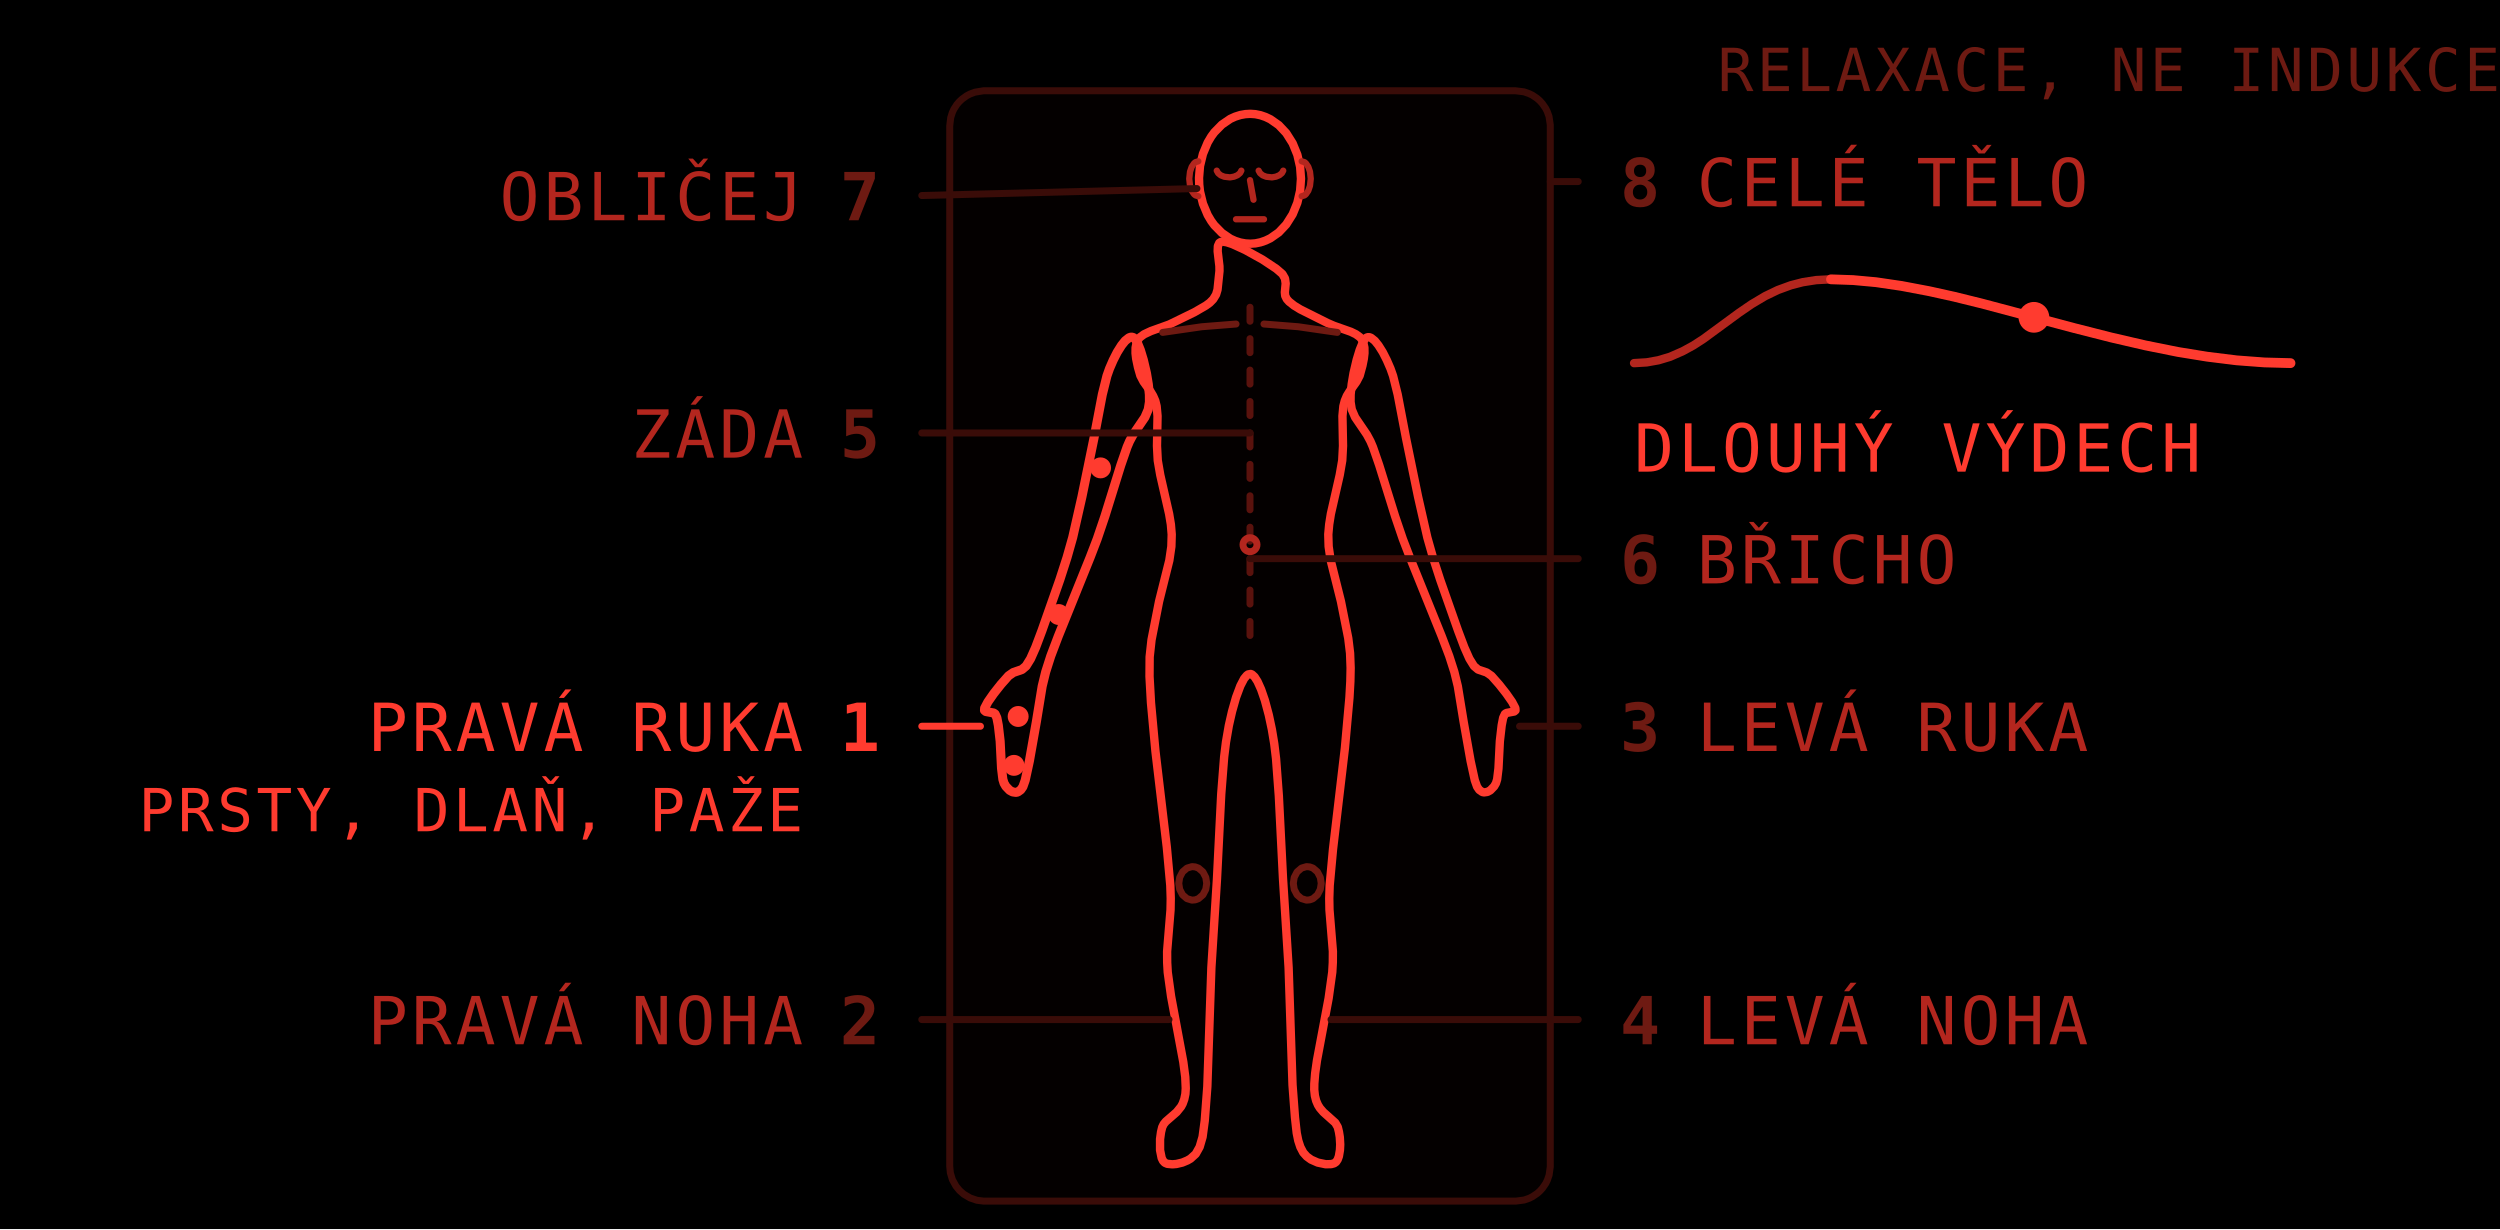
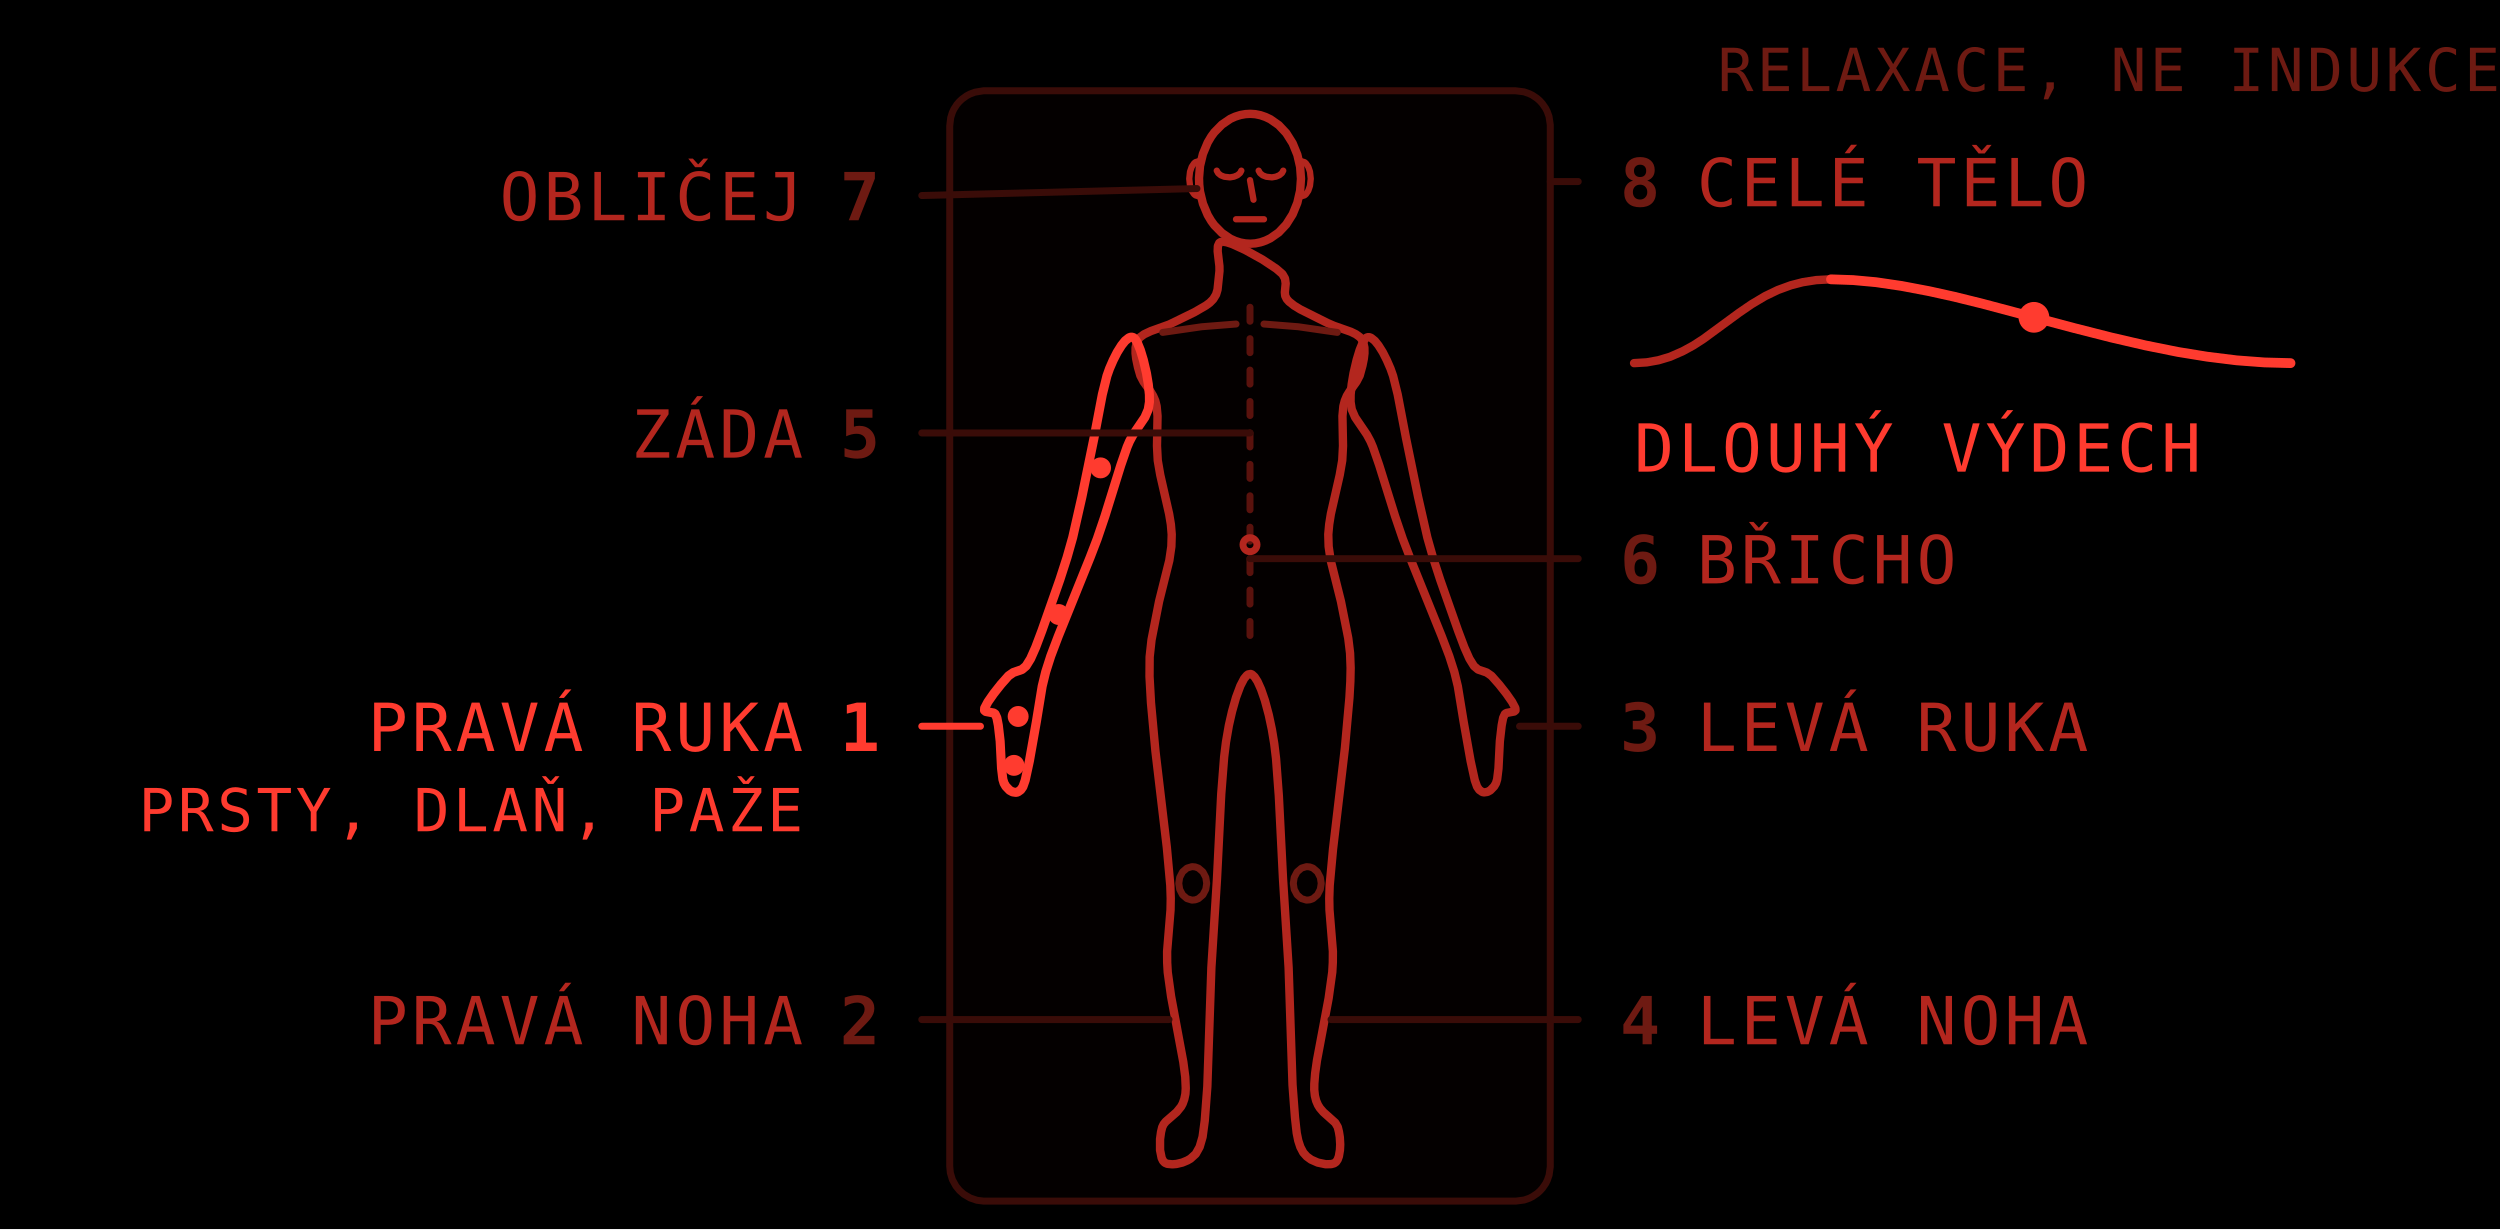
<svg xmlns="http://www.w3.org/2000/svg" width="358" height="176" viewBox="0 0 358 176" font-family="'JetBrains Mono', ui-monospace, monospace">
  <rect width="358" height="176" fill="#000000" />
  <text x="358" y="13.04" text-anchor="end" font-size="8.5" font-weight="500" letter-spacing="0.51" fill="#6E1A12">RELAXACE, NE INDUKCE</text>
  <path d="M136 167L136 18.04L136.14 16.85L136.37 16.12L136.59 15.64L137.02 14.97L137.37 14.56L137.77 14.19L138.42 13.72L138.89 13.47L139.61 13.2L140.82 13L217.03 13L218.23 13.15L218.95 13.4L219.43 13.63L220.09 14.07L220.5 14.43L220.86 14.83L221.32 15.49L221.56 15.96L221.82 16.68L222 17.88L222 167.08L221.83 168.28L221.58 169L221.35 169.47L220.89 170.14L220.53 170.54L220.13 170.9L219.46 171.35L218.99 171.59L218.27 171.84L217.07 172L140.86 172L139.9 171.88L138.93 171.55L138.01 171.01L137.41 170.48L136.89 169.85L136.38 168.92L136.09 167.95L136 167Z" fill="#140404" fill-opacity="0.2" />
  <path d="M136 167L136 18.04L136.14 16.85L136.37 16.12L136.59 15.64L137.02 14.97L137.37 14.56L137.77 14.19L138.42 13.72L138.89 13.47L139.61 13.2L140.82 13L217.03 13L218.23 13.15L218.95 13.4L219.43 13.63L220.09 14.07L220.5 14.43L220.86 14.83L221.32 15.49L221.56 15.96L221.82 16.68L222 17.88L222 167.08L221.83 168.28L221.58 169L221.35 169.47L220.89 170.14L220.53 170.54L220.13 170.9L219.46 171.35L218.99 171.59L218.27 171.84L217.07 172L140.86 172L139.9 171.88L138.93 171.55L138.01 171.01L137.41 170.48L136.89 169.85L136.38 168.92L136.09 167.95L136 167Z" fill="none" stroke="#3A0C08" stroke-width="1" stroke-linecap="round" stroke-linejoin="round" />
-   <path d="M175.1 34.6L174.81 34.65L174.6 34.79L174.4 35.23L174.37 35.98L174.62 38.11L174.63 38.8L174.35 41.48L174.14 42.18L173.73 42.85L173.25 43.34L172.68 43.76L171.04 44.71L167.45 46.46L164.81 47.41L163.83 47.87L163.26 48.29L162.98 48.63L162.77 49.06L162.62 49.78L162.61 50.58L162.7 51.37L162.96 52.61L163.3 53.79L163.76 54.67L164.76 56.07L165.13 56.69L165.44 57.4L165.63 58.17L165.76 59.58L165.68 63.86L165.79 65.94L166.15 68.02L167.42 73.6L167.67 75.1L167.79 76.54L167.74 78.26L167.45 80.24L165.98 86.12L164.9 91.62L164.63 94.07L164.61 96.86L164.82 100.63L165.46 107.58L167.09 121.34L167.59 126.81L167.65 128.66L167.62 130.3L167.13 136.25L167.14 137.83L167.22 139.23L167.7 142.69L169.45 152.09L169.73 154.22L169.8 155.84L169.75 156.64L169.59 157.4L169.36 158.04L169.13 158.47L168.5 159.25L166.94 160.61L166.64 160.98L166.43 161.41L166.26 162.11L166.12 163.12L166.12 164.7L166.35 165.83L166.55 166.24L166.81 166.51L167.16 166.66L167.89 166.73L168.47 166.68L169.31 166.48L170.03 166.18L170.48 165.92L171.23 165.24L171.79 164.24L172.21 162.8L172.52 160.48L172.89 155.6L173.47 138.56L174.27 125.89L174.88 113.72L175.3 108.38L175.56 106.27L175.97 103.9L176.43 101.88L177 99.87L177.62 98.21L178.15 97.19L178.54 96.72L178.73 96.58L179.09 96.51L179.28 96.58L179.66 96.93L180.08 97.59L180.59 98.72L181.13 100.29L181.69 102.38L182.13 104.45L182.47 106.49L182.73 108.64L183.13 113.98L183.73 125.9L184.53 138.57L185.09 155.37L185.44 160.01L185.69 162.25L185.91 163.33L186.21 164.25L186.63 165.05L187.13 165.61L187.75 166.06L188.7 166.48L189.84 166.72L190.63 166.7L191.04 166.59L191.33 166.39L191.56 166.04L191.73 165.57L191.88 164.68L191.92 163.88L191.86 162.85L191.74 162.1L191.57 161.4L191.21 160.78L189.5 159.25L189.01 158.68L188.73 158.23L188.47 157.62L188.29 156.9L188.2 156.05L188.21 155.18L188.33 153.69L188.59 151.85L190.26 142.95L190.78 139.22L190.86 137.82L190.87 136.24L190.38 130.29L190.35 128.65L190.41 126.8L190.89 121.58L192.59 107.13L193.24 99.9L193.37 97.59L193.41 95.65L193.33 93.53L193.07 91.39L192.02 86.11L190.55 80.23L190.26 78.25L190.21 76.53L190.34 75.09L190.58 73.59L191.85 68.01L192.21 65.93L192.32 63.85L192.24 59.57L192.37 58.17L192.57 57.39L192.87 56.68L193.25 56.06L194.25 54.66L194.71 53.78L195.1 52.36L195.3 51.36L195.39 50.57L195.38 49.77L195.22 49.05L195.02 48.63L194.74 48.28L194.16 47.86L193.44 47.51L191.01 46.65L190.09 46.25L186.21 44.31L185.31 43.76L184.59 43.19L184.27 42.83L184.04 42.36L183.99 41.86L184.11 40.6L184.01 39.88L183.64 39.24L182.76 38.48L180.8 37.18L178.31 35.8L176.48 34.96L175.69 34.7L175.1 34.6Z" fill="none" stroke="#FF3B2F" stroke-width="1.2" stroke-linecap="round" stroke-linejoin="round" />
+   <path d="M175.1 34.6L174.81 34.65L174.6 34.79L174.4 35.23L174.37 35.98L174.62 38.11L174.63 38.8L174.35 41.48L174.14 42.18L173.73 42.85L173.25 43.34L172.68 43.76L171.04 44.71L167.45 46.46L164.81 47.41L163.83 47.87L163.26 48.29L162.98 48.63L162.77 49.06L162.62 49.78L162.61 50.58L162.7 51.37L162.96 52.61L163.3 53.79L163.76 54.67L164.76 56.07L165.13 56.69L165.44 57.4L165.63 58.17L165.76 59.58L165.68 63.86L165.79 65.94L166.15 68.02L167.42 73.6L167.67 75.1L167.79 76.54L167.74 78.26L167.45 80.24L165.98 86.12L164.9 91.62L164.63 94.07L164.61 96.86L164.82 100.63L165.46 107.58L167.09 121.34L167.59 126.81L167.65 128.66L167.62 130.3L167.13 136.25L167.14 137.83L167.22 139.23L167.7 142.69L169.45 152.09L169.73 154.22L169.8 155.84L169.75 156.64L169.59 157.4L169.36 158.04L169.13 158.47L168.5 159.25L166.94 160.61L166.64 160.98L166.43 161.41L166.26 162.11L166.12 163.12L166.12 164.7L166.35 165.83L166.55 166.24L166.81 166.51L167.16 166.66L167.89 166.73L168.47 166.68L169.31 166.48L170.03 166.18L170.48 165.92L171.23 165.24L171.79 164.24L172.21 162.8L172.52 160.48L172.89 155.6L173.47 138.56L174.27 125.89L174.88 113.72L175.3 108.38L175.56 106.27L175.97 103.9L176.43 101.88L177 99.87L177.62 98.21L178.15 97.19L178.54 96.72L178.73 96.58L179.09 96.51L179.28 96.58L179.66 96.93L180.08 97.59L180.59 98.72L181.13 100.29L181.69 102.38L182.13 104.45L182.47 106.49L182.73 108.64L183.13 113.98L183.73 125.9L184.53 138.57L185.09 155.37L185.44 160.01L185.69 162.25L185.91 163.33L186.21 164.25L186.63 165.05L187.13 165.61L187.75 166.06L188.7 166.48L189.84 166.72L190.63 166.7L191.04 166.59L191.33 166.39L191.56 166.04L191.73 165.57L191.88 164.68L191.92 163.88L191.86 162.85L191.74 162.1L191.57 161.4L191.21 160.78L189.5 159.25L189.01 158.68L188.73 158.23L188.47 157.62L188.29 156.9L188.2 156.05L188.21 155.18L188.33 153.69L188.59 151.85L190.26 142.95L190.78 139.22L190.86 137.82L190.87 136.24L190.38 130.29L190.35 128.65L190.41 126.8L190.89 121.58L192.59 107.13L193.24 99.9L193.37 97.59L193.41 95.65L193.33 93.53L193.07 91.39L192.02 86.11L190.55 80.23L190.26 78.25L190.21 76.53L190.34 75.09L190.58 73.59L191.85 68.01L192.21 65.93L192.32 63.85L192.24 59.57L192.37 58.17L192.57 57.39L192.87 56.68L193.25 56.06L194.25 54.66L194.71 53.78L195.1 52.36L195.3 51.36L195.39 50.57L195.38 49.77L195.22 49.05L195.02 48.63L194.74 48.28L194.16 47.86L193.44 47.51L191.01 46.65L190.09 46.25L186.21 44.31L185.31 43.76L184.59 43.19L184.27 42.83L184.04 42.36L183.99 41.86L184.11 40.6L184.01 39.88L183.64 39.24L182.76 38.48L180.8 37.18L178.31 35.8L176.48 34.96L175.69 34.7L175.1 34.6Z" fill="none" stroke="#B3261E" stroke-width="1.2" stroke-linecap="round" stroke-linejoin="round" />
  <path d="M162.4 48.4L162.17 48.29L161.92 48.28L161.66 48.38L161.12 48.81L160.6 49.46L159.99 50.43L159.41 51.57L158.88 52.79L158.51 53.84L157.85 56.5L156.65 62.78L154.93 71.15L153.61 76.96L152.8 79.82L151.77 83.01L149.2 90.32L148.3 92.71L147.58 94.33L146.93 95.38L146.34 95.88L145.11 96.3L144.42 96.78L143.34 98L142.3 99.32L141.47 100.51L141 101.4L140.98 101.73L141.17 101.89L142.29 102.1L142.5 102.25L142.75 102.79L142.96 103.87L143.22 106.13L143.42 110.05L143.61 111.61L143.78 112.16L144.04 112.61L144.58 113.17L145 113.4L145.48 113.47L145.73 113.42L146.17 113.11L146.48 112.66L146.81 111.73L147.41 108.98L148.41 103.34L149.24 98.27L149.74 96.22L150.47 93.94L151.54 91.12L156.1 79.83L157.12 77.17L158.22 73.93L160.5 66.61L161.4 64.01L161.75 63.19L162.26 62.24L163.95 59.75L164.43 58.63L164.6 57.56L164.59 56.51L164.44 55.03L164.17 53.42L163.73 51.55L163.3 50.13L162.88 49.1L162.63 48.67L162.4 48.4Z" fill="none" stroke="#FF3B2F" stroke-width="1.3" stroke-linecap="round" stroke-linejoin="round" />
  <path d="M177 46.4L172.09 46.79L166.5 47.6" fill="none" stroke="#6E1A12" stroke-width="1" stroke-linecap="round" stroke-linejoin="round" />
  <path d="M172.8 126.5L172.67 127.35L172.26 128.14L171.62 128.69L171.15 128.86L170.69 128.9L169.98 128.69L169.34 128.14L168.93 127.35L168.8 126.5L168.93 125.65L169.34 124.86L169.98 124.31L170.69 124.1L171.15 124.14L171.62 124.31L172.26 124.86L172.67 125.65L172.8 126.5Z" fill="none" stroke="#6E1A12" stroke-width="1" stroke-linecap="round" stroke-linejoin="round" />
-   <path d="M195.6 48.4L195.83 48.29L196.08 48.28L196.34 48.38L196.88 48.81L197.4 49.46L198.01 50.43L198.59 51.57L199.12 52.79L199.49 53.84L200.15 56.5L201.35 62.78L203.07 71.15L204.39 76.96L205.2 79.82L206.23 83.01L208.8 90.32L209.7 92.71L210.42 94.33L211.07 95.38L211.66 95.88L212.89 96.3L213.58 96.78L214.66 98L215.7 99.32L216.53 100.51L217 101.4L217.02 101.73L216.83 101.89L215.71 102.1L215.5 102.25L215.25 102.79L215.04 103.87L214.78 106.13L214.58 110.05L214.39 111.61L214.22 112.16L213.96 112.61L213.42 113.17L213 113.4L212.52 113.47L212.27 113.42L211.83 113.11L211.52 112.66L211.19 111.73L210.59 108.98L209.59 103.34L208.76 98.27L208.26 96.22L207.53 93.94L206.46 91.12L201.9 79.83L200.88 77.17L199.78 73.93L197.5 66.61L196.6 64.01L196.25 63.19L195.74 62.24L194.05 59.75L193.57 58.63L193.4 57.56L193.41 56.51L193.56 55.03L193.83 53.42L194.27 51.55L194.7 50.13L195.12 49.1L195.37 48.67L195.6 48.4Z" fill="none" stroke="#FF3B2F" stroke-width="1.2" stroke-linecap="round" stroke-linejoin="round" />
+   <path d="M195.6 48.4L195.83 48.29L196.08 48.28L196.34 48.38L196.88 48.81L197.4 49.46L198.01 50.43L198.59 51.57L199.12 52.79L199.49 53.84L200.15 56.5L201.35 62.78L203.07 71.15L204.39 76.96L205.2 79.82L206.23 83.01L208.8 90.32L209.7 92.71L210.42 94.33L211.07 95.38L211.66 95.88L212.89 96.3L213.58 96.78L214.66 98L215.7 99.32L216.53 100.51L217 101.4L217.02 101.73L216.83 101.89L215.71 102.1L215.5 102.25L215.25 102.79L215.04 103.87L214.78 106.13L214.58 110.05L214.39 111.61L214.22 112.16L213.96 112.61L213.42 113.17L213 113.4L212.52 113.47L212.27 113.42L211.83 113.11L211.52 112.66L211.19 111.73L210.59 108.98L209.59 103.34L208.76 98.27L208.26 96.22L207.53 93.94L206.46 91.12L201.9 79.83L200.88 77.17L199.78 73.93L197.5 66.61L196.6 64.01L196.25 63.19L195.74 62.24L194.05 59.75L193.57 58.63L193.4 57.56L193.41 56.51L193.56 55.03L193.83 53.42L194.27 51.55L194.7 50.13L195.12 49.1L195.37 48.67L195.6 48.4Z" fill="none" stroke="#B3261E" stroke-width="1.2" stroke-linecap="round" stroke-linejoin="round" />
  <path d="M181 46.4L185.91 46.79L191.5 47.6" fill="none" stroke="#6E1A12" stroke-width="1" stroke-linecap="round" stroke-linejoin="round" />
  <path d="M189.2 126.5L189.07 127.35L188.66 128.14L188.02 128.69L187.55 128.86L187.09 128.9L186.38 128.69L185.74 128.14L185.33 127.35L185.2 126.5L185.33 125.65L185.74 124.86L186.38 124.31L187.09 124.1L187.55 124.14L188.02 124.31L188.66 124.86L189.07 125.65L189.2 126.5Z" fill="none" stroke="#6E1A12" stroke-width="1" stroke-linecap="round" stroke-linejoin="round" />
-   <path d="M186.3 25.6L186.18 27.3L185.78 29.04L185.11 30.68L184.19 32.14L183.12 33.28L181.92 34.12L181.23 34.45L180.5 34.7L179.77 34.85L179.06 34.9L178.35 34.86L177.62 34.73L176.89 34.5L176.18 34.18L174.98 33.36L173.89 32.25L173.45 31.65L172.94 30.79L172.26 29.16L171.84 27.43L171.73 26.44L171.7 25.48L171.84 23.77L172.26 22.04L172.94 20.41L173.45 19.55L173.89 18.95L174.98 17.84L176.18 17.02L176.89 16.7L177.62 16.47L178.35 16.34L179.06 16.3L179.77 16.35L180.5 16.5L181.23 16.75L181.92 17.08L183.12 17.92L184.19 19.06L185.11 20.52L185.78 22.16L186.18 23.9L186.3 25.6Z" fill="none" stroke="#FF3B2F" stroke-width="1.2" stroke-linecap="round" stroke-linejoin="round" />
+   <path d="M186.3 25.6L186.18 27.3L185.78 29.04L185.11 30.68L184.19 32.14L183.12 33.28L181.92 34.12L181.23 34.45L180.5 34.7L179.77 34.85L179.06 34.9L178.35 34.86L177.62 34.73L176.89 34.5L176.18 34.18L174.98 33.36L173.89 32.25L173.45 31.65L172.94 30.79L172.26 29.16L171.84 27.43L171.73 26.44L171.7 25.48L171.84 23.77L172.26 22.04L172.94 20.41L173.45 19.55L173.89 18.95L174.98 17.84L176.18 17.02L176.89 16.7L177.62 16.47L178.35 16.34L179.06 16.3L179.77 16.35L180.5 16.5L181.23 16.75L181.92 17.08L183.12 17.92L184.19 19.06L185.11 20.52L185.78 22.16L186.18 23.9L186.3 25.6Z" fill="none" stroke="#B3261E" stroke-width="1.2" stroke-linecap="round" stroke-linejoin="round" />
  <path d="M177.76 24.44L177.58 24.78L177.21 25.09L176.71 25.3L176.14 25.4L175.33 25.31L174.82 25.11L174.44 24.8L174.24 24.44" fill="none" stroke="#B3261E" stroke-width="0.9" stroke-linecap="round" stroke-linejoin="round" />
  <path d="M171.6 28.1L171.2 27.98L170.99 27.81L170.65 27.31L170.41 26.61L170.3 25.6L170.41 24.59L170.65 23.89L170.99 23.39L171.19 23.22L171.6 23.1" fill="none" stroke="#B3261E" stroke-width="0.9" stroke-linecap="round" stroke-linejoin="round" />
  <path d="M183.76 24.44L183.58 24.78L183.21 25.09L182.71 25.3L182.14 25.4L181.33 25.31L180.82 25.11L180.44 24.8L180.24 24.44" fill="none" stroke="#B3261E" stroke-width="0.9" stroke-linecap="round" stroke-linejoin="round" />
  <path d="M186.4 23.1L186.81 23.22L187.01 23.39L187.35 23.89L187.59 24.59L187.7 25.6L187.59 26.61L187.35 27.31L187.01 27.81L186.8 27.98L186.4 28.1" fill="none" stroke="#B3261E" stroke-width="0.9" stroke-linecap="round" stroke-linejoin="round" />
  <line x1="179" y1="25.8" x2="179.5" y2="28.6" fill="none" stroke="#B3261E" stroke-width="0.9" stroke-linecap="round" stroke-linejoin="round" />
  <line x1="177" y1="31.4" x2="181" y2="31.4" fill="none" stroke="#B3261E" stroke-width="0.9" stroke-linecap="round" stroke-linejoin="round" />
  <path d="M179 44L179 46" fill="none" stroke="#5A120D" stroke-width="1" stroke-linecap="round" stroke-linejoin="round" />
  <path d="M179 48.5L179 50.5" fill="none" stroke="#5A120D" stroke-width="1" stroke-linecap="round" stroke-linejoin="round" />
  <path d="M179 53L179 55" fill="none" stroke="#5A120D" stroke-width="1" stroke-linecap="round" stroke-linejoin="round" />
  <path d="M179 57.5L179 59.5" fill="none" stroke="#5A120D" stroke-width="1" stroke-linecap="round" stroke-linejoin="round" />
  <path d="M179 62L179 64" fill="none" stroke="#5A120D" stroke-width="1" stroke-linecap="round" stroke-linejoin="round" />
  <path d="M179 66.5L179 68.5" fill="none" stroke="#5A120D" stroke-width="1" stroke-linecap="round" stroke-linejoin="round" />
  <path d="M179 71L179 73" fill="none" stroke="#5A120D" stroke-width="1" stroke-linecap="round" stroke-linejoin="round" />
  <path d="M179 75.5L179 77.5" fill="none" stroke="#5A120D" stroke-width="1" stroke-linecap="round" stroke-linejoin="round" />
  <path d="M179 80L179 82" fill="none" stroke="#5A120D" stroke-width="1" stroke-linecap="round" stroke-linejoin="round" />
  <path d="M179 84.5L179 86.5" fill="none" stroke="#5A120D" stroke-width="1" stroke-linecap="round" stroke-linejoin="round" />
  <path d="M179 89L179 91" fill="none" stroke="#5A120D" stroke-width="1" stroke-linecap="round" stroke-linejoin="round" />
  <circle cx="179" cy="78" r="1" fill="none" stroke="#B3261E" stroke-width="1" stroke-linecap="round" stroke-linejoin="round" />
  <circle cx="145.2" cy="109.6" r="1.5" fill="#FF3B2F" />
  <circle cx="145.8" cy="102.6" r="1.5" fill="#FF3B2F" />
  <circle cx="151.6" cy="88" r="1.5" fill="#FF3B2F" />
  <circle cx="157.6" cy="67" r="1.5" fill="#FF3B2F" />
  <line x1="132" y1="28" x2="171.4" y2="27" fill="none" stroke="#3A0C08" stroke-width="1" stroke-linecap="round" stroke-linejoin="round" />
  <text x="126" y="31.54" text-anchor="end" font-size="9.5" font-weight="600" letter-spacing="0.57" fill="#6E1A12">7</text>
  <text x="115" y="31.54" text-anchor="end" font-size="9.5" font-weight="500" letter-spacing="0.57" fill="#B3261E">OBLIČEJ</text>
  <line x1="132" y1="62" x2="179" y2="62" fill="none" stroke="#3A0C08" stroke-width="1" stroke-linecap="round" stroke-linejoin="round" />
  <text x="126" y="65.54" text-anchor="end" font-size="9.5" font-weight="600" letter-spacing="0.57" fill="#6E1A12">5</text>
  <text x="115" y="65.54" text-anchor="end" font-size="9.5" font-weight="500" letter-spacing="0.57" fill="#B3261E">ZÁDA</text>
  <line x1="132" y1="104" x2="140.4" y2="104" fill="none" stroke="#FF3B2F" stroke-width="1" stroke-linecap="round" stroke-linejoin="round" />
  <text x="126" y="107.54" text-anchor="end" font-size="9.5" font-weight="600" letter-spacing="0.57" fill="#FF3B2F">1</text>
  <text x="115" y="107.54" text-anchor="end" font-size="9.5" font-weight="500" letter-spacing="0.57" fill="#FF3B2F">PRAVÁ RUKA</text>
  <text x="115" y="119.04" text-anchor="end" font-size="8.5" font-weight="500" letter-spacing="0.51" fill="#FF3B2F">PRSTY, DLAŇ, PAŽE</text>
  <line x1="132" y1="146" x2="167.4" y2="146" fill="none" stroke="#3A0C08" stroke-width="1" stroke-linecap="round" stroke-linejoin="round" />
  <text x="126" y="149.54" text-anchor="end" font-size="9.5" font-weight="600" letter-spacing="0.57" fill="#6E1A12">2</text>
  <text x="115" y="149.54" text-anchor="end" font-size="9.5" font-weight="500" letter-spacing="0.57" fill="#B3261E">PRAVÁ NOHA</text>
  <line x1="226" y1="26" x2="222" y2="26" fill="none" stroke="#3A0C08" stroke-width="1" stroke-linecap="round" stroke-linejoin="round" />
  <text x="232" y="29.54" text-anchor="start" font-size="9.5" font-weight="600" letter-spacing="0.57" fill="#6E1A12">8</text>
  <text x="243" y="29.54" text-anchor="start" font-size="9.5" font-weight="500" letter-spacing="0.57" fill="#B3261E">CELÉ TĚLO</text>
  <line x1="226" y1="80" x2="179" y2="80" fill="none" stroke="#3A0C08" stroke-width="1" stroke-linecap="round" stroke-linejoin="round" />
  <text x="232" y="83.54" text-anchor="start" font-size="9.5" font-weight="600" letter-spacing="0.57" fill="#6E1A12">6</text>
  <text x="243" y="83.54" text-anchor="start" font-size="9.5" font-weight="500" letter-spacing="0.57" fill="#B3261E">BŘICHO</text>
  <line x1="226" y1="104" x2="217.6" y2="104" fill="none" stroke="#3A0C08" stroke-width="1" stroke-linecap="round" stroke-linejoin="round" />
  <text x="232" y="107.54" text-anchor="start" font-size="9.5" font-weight="600" letter-spacing="0.57" fill="#6E1A12">3</text>
  <text x="243" y="107.54" text-anchor="start" font-size="9.5" font-weight="500" letter-spacing="0.57" fill="#B3261E">LEVÁ RUKA</text>
  <line x1="226" y1="146" x2="190.6" y2="146" fill="none" stroke="#3A0C08" stroke-width="1" stroke-linecap="round" stroke-linejoin="round" />
  <text x="232" y="149.54" text-anchor="start" font-size="9.5" font-weight="600" letter-spacing="0.57" fill="#6E1A12">4</text>
  <text x="243" y="149.54" text-anchor="start" font-size="9.5" font-weight="500" letter-spacing="0.57" fill="#B3261E">LEVÁ NOHA</text>
  <path d="M234 52L235.81 51.89L237.49 51.59L239.16 51.09L240.98 50.29L242.5 49.46L243.95 48.52L248.99 44.82L250.83 43.56L252.78 42.4L254.59 41.53L256.45 40.85L258.15 40.41L260.07 40.11L262.15 40L265.34 40.1L268.6 40.41L272.28 40.94L276.23 41.69L279.81 42.48L283.62 43.42L297.01 46.98L302.32 48.33L307.21 49.46L311.88 50.39L316.07 51.08L320.28 51.6L324.26 51.9L328 52" fill="none" stroke="#B3261E" stroke-width="1.2" stroke-linecap="round" stroke-linejoin="round" />
  <path d="M262.2 40L265.38 40.11L268.65 40.41L272.32 40.95L276.27 41.7L279.84 42.49L283.65 43.43L297.03 46.98L302.34 48.33L307.22 49.46L311.89 50.4L316.08 51.08L320.28 51.6L324.26 51.9L328 52" fill="none" stroke="#FF3B2F" stroke-width="1.4" stroke-linecap="round" stroke-linejoin="round" />
  <circle cx="291.26" cy="45.44" r="2.2" fill="#FF3B2F" />
  <text x="234" y="67.54" text-anchor="start" font-size="9.5" font-weight="500" letter-spacing="0.57" fill="#FF3B2F">DLOUHÝ VÝDECH</text>
</svg>
